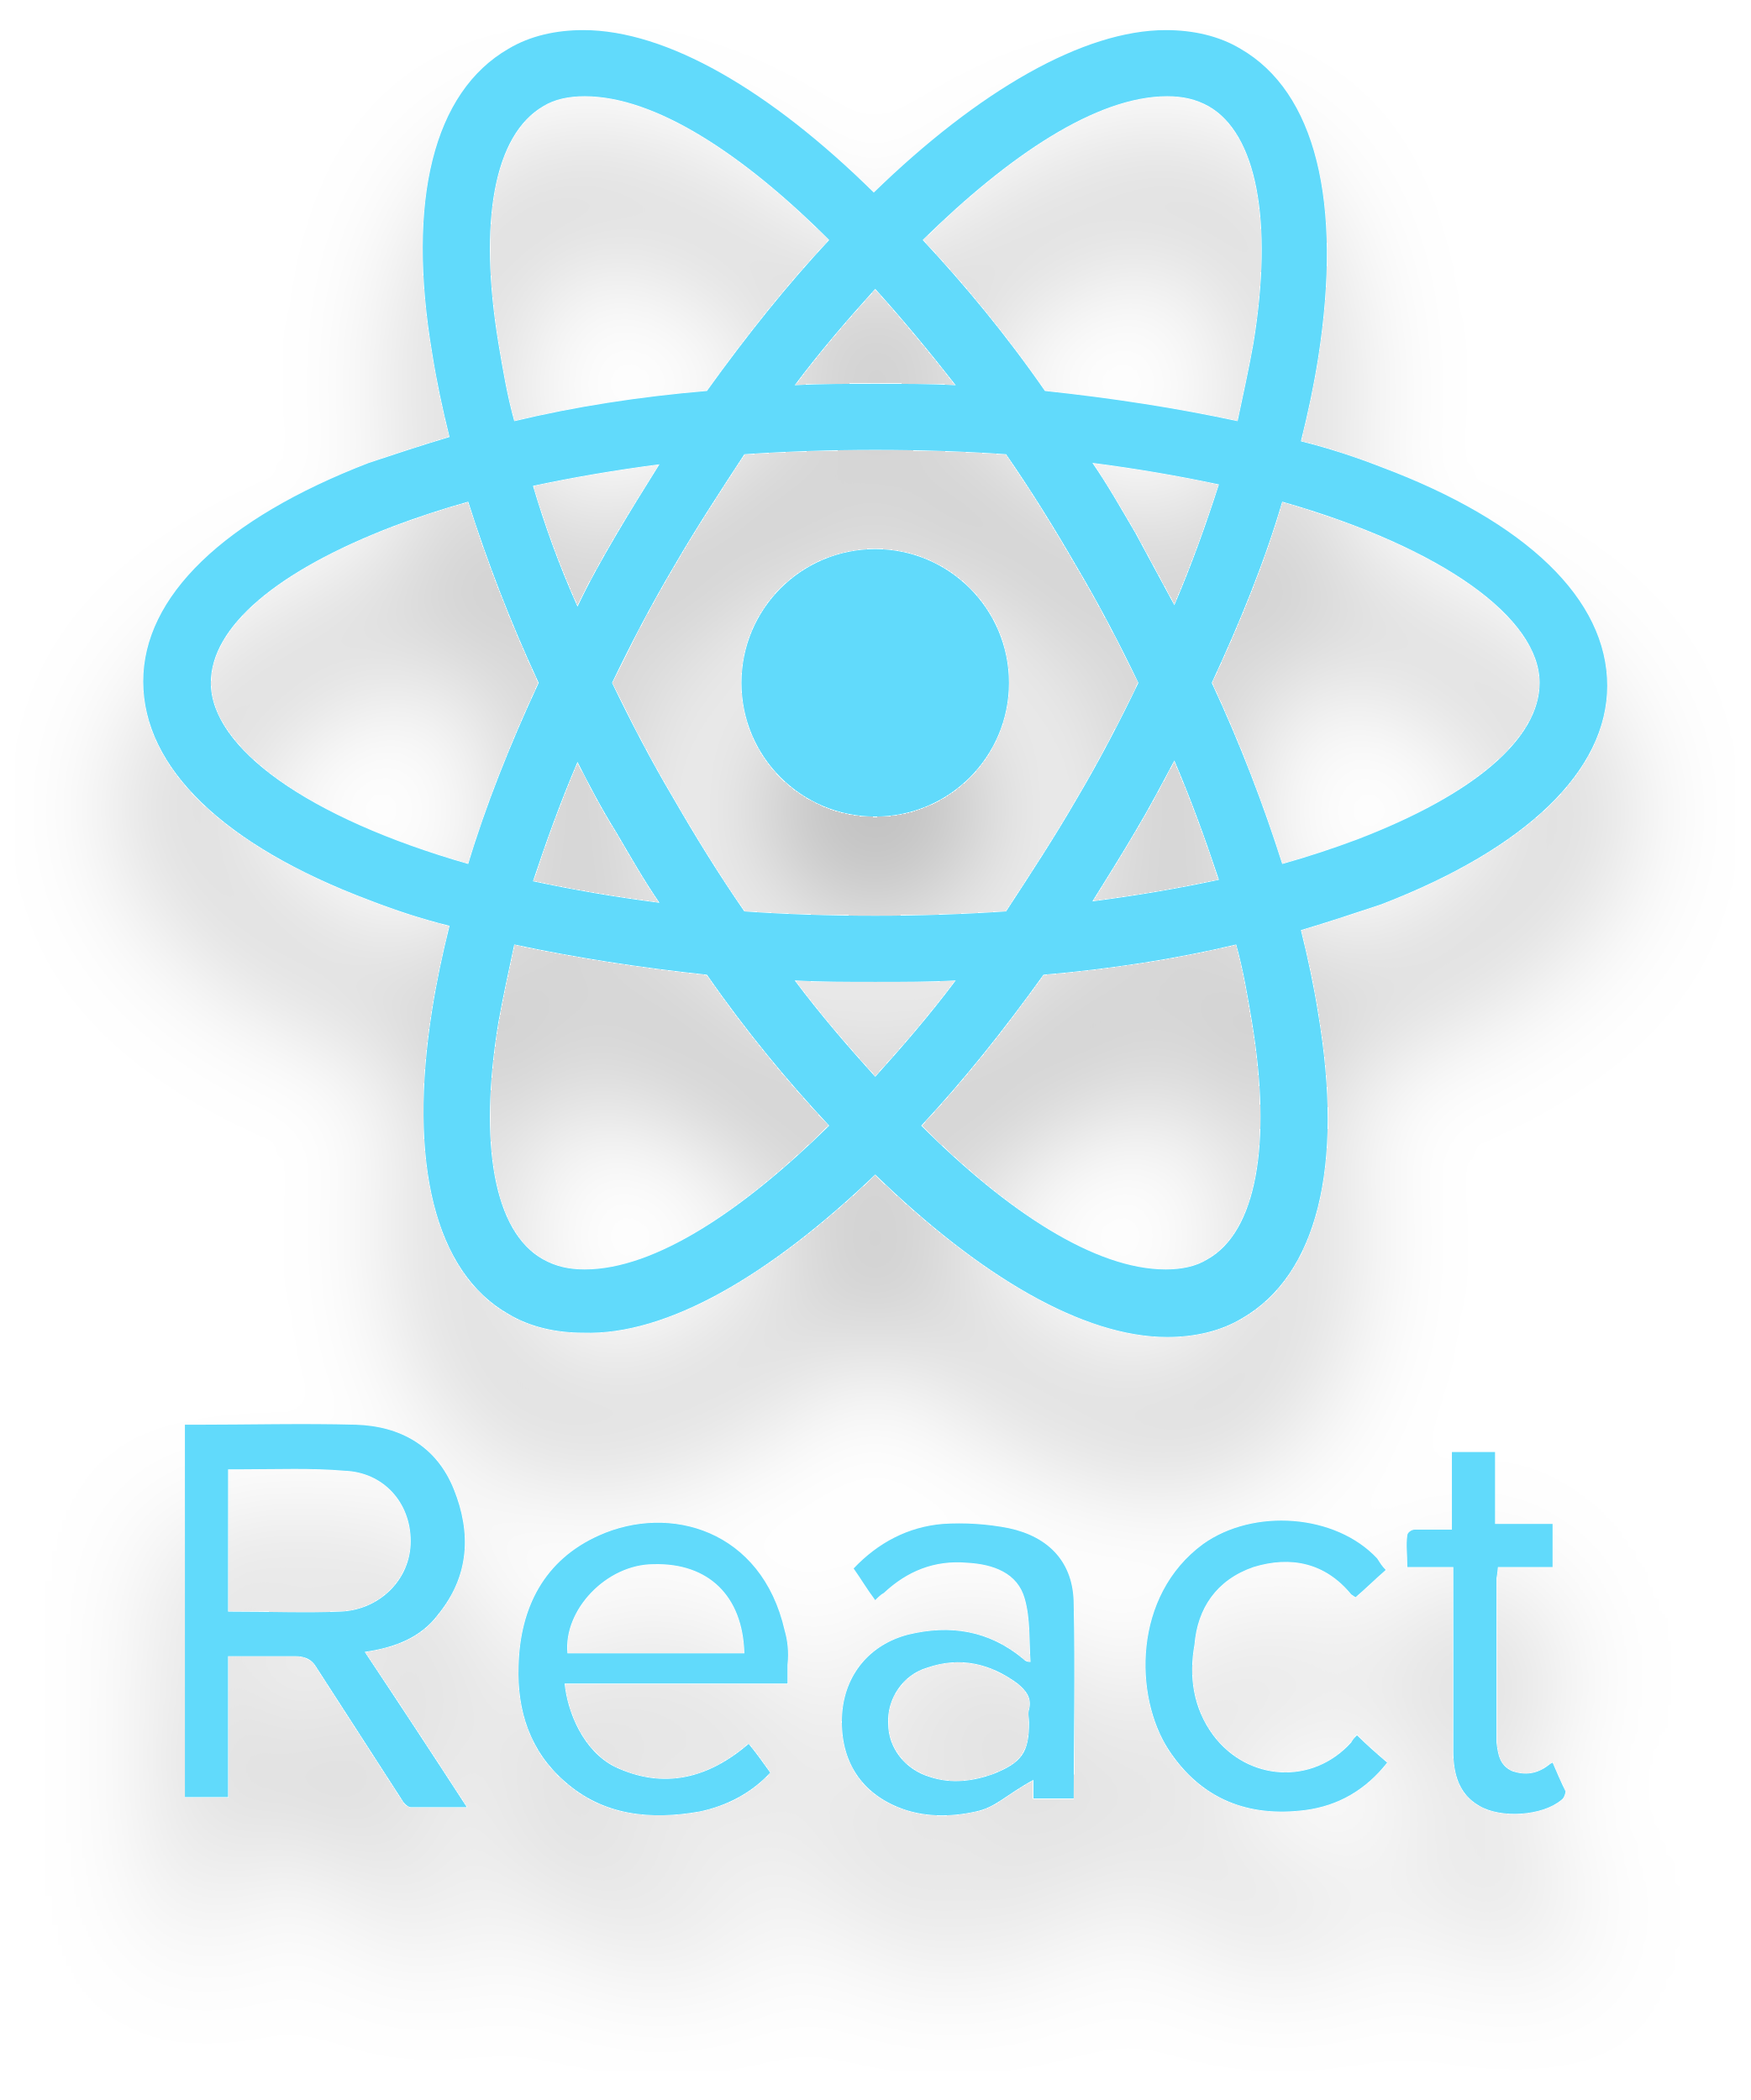
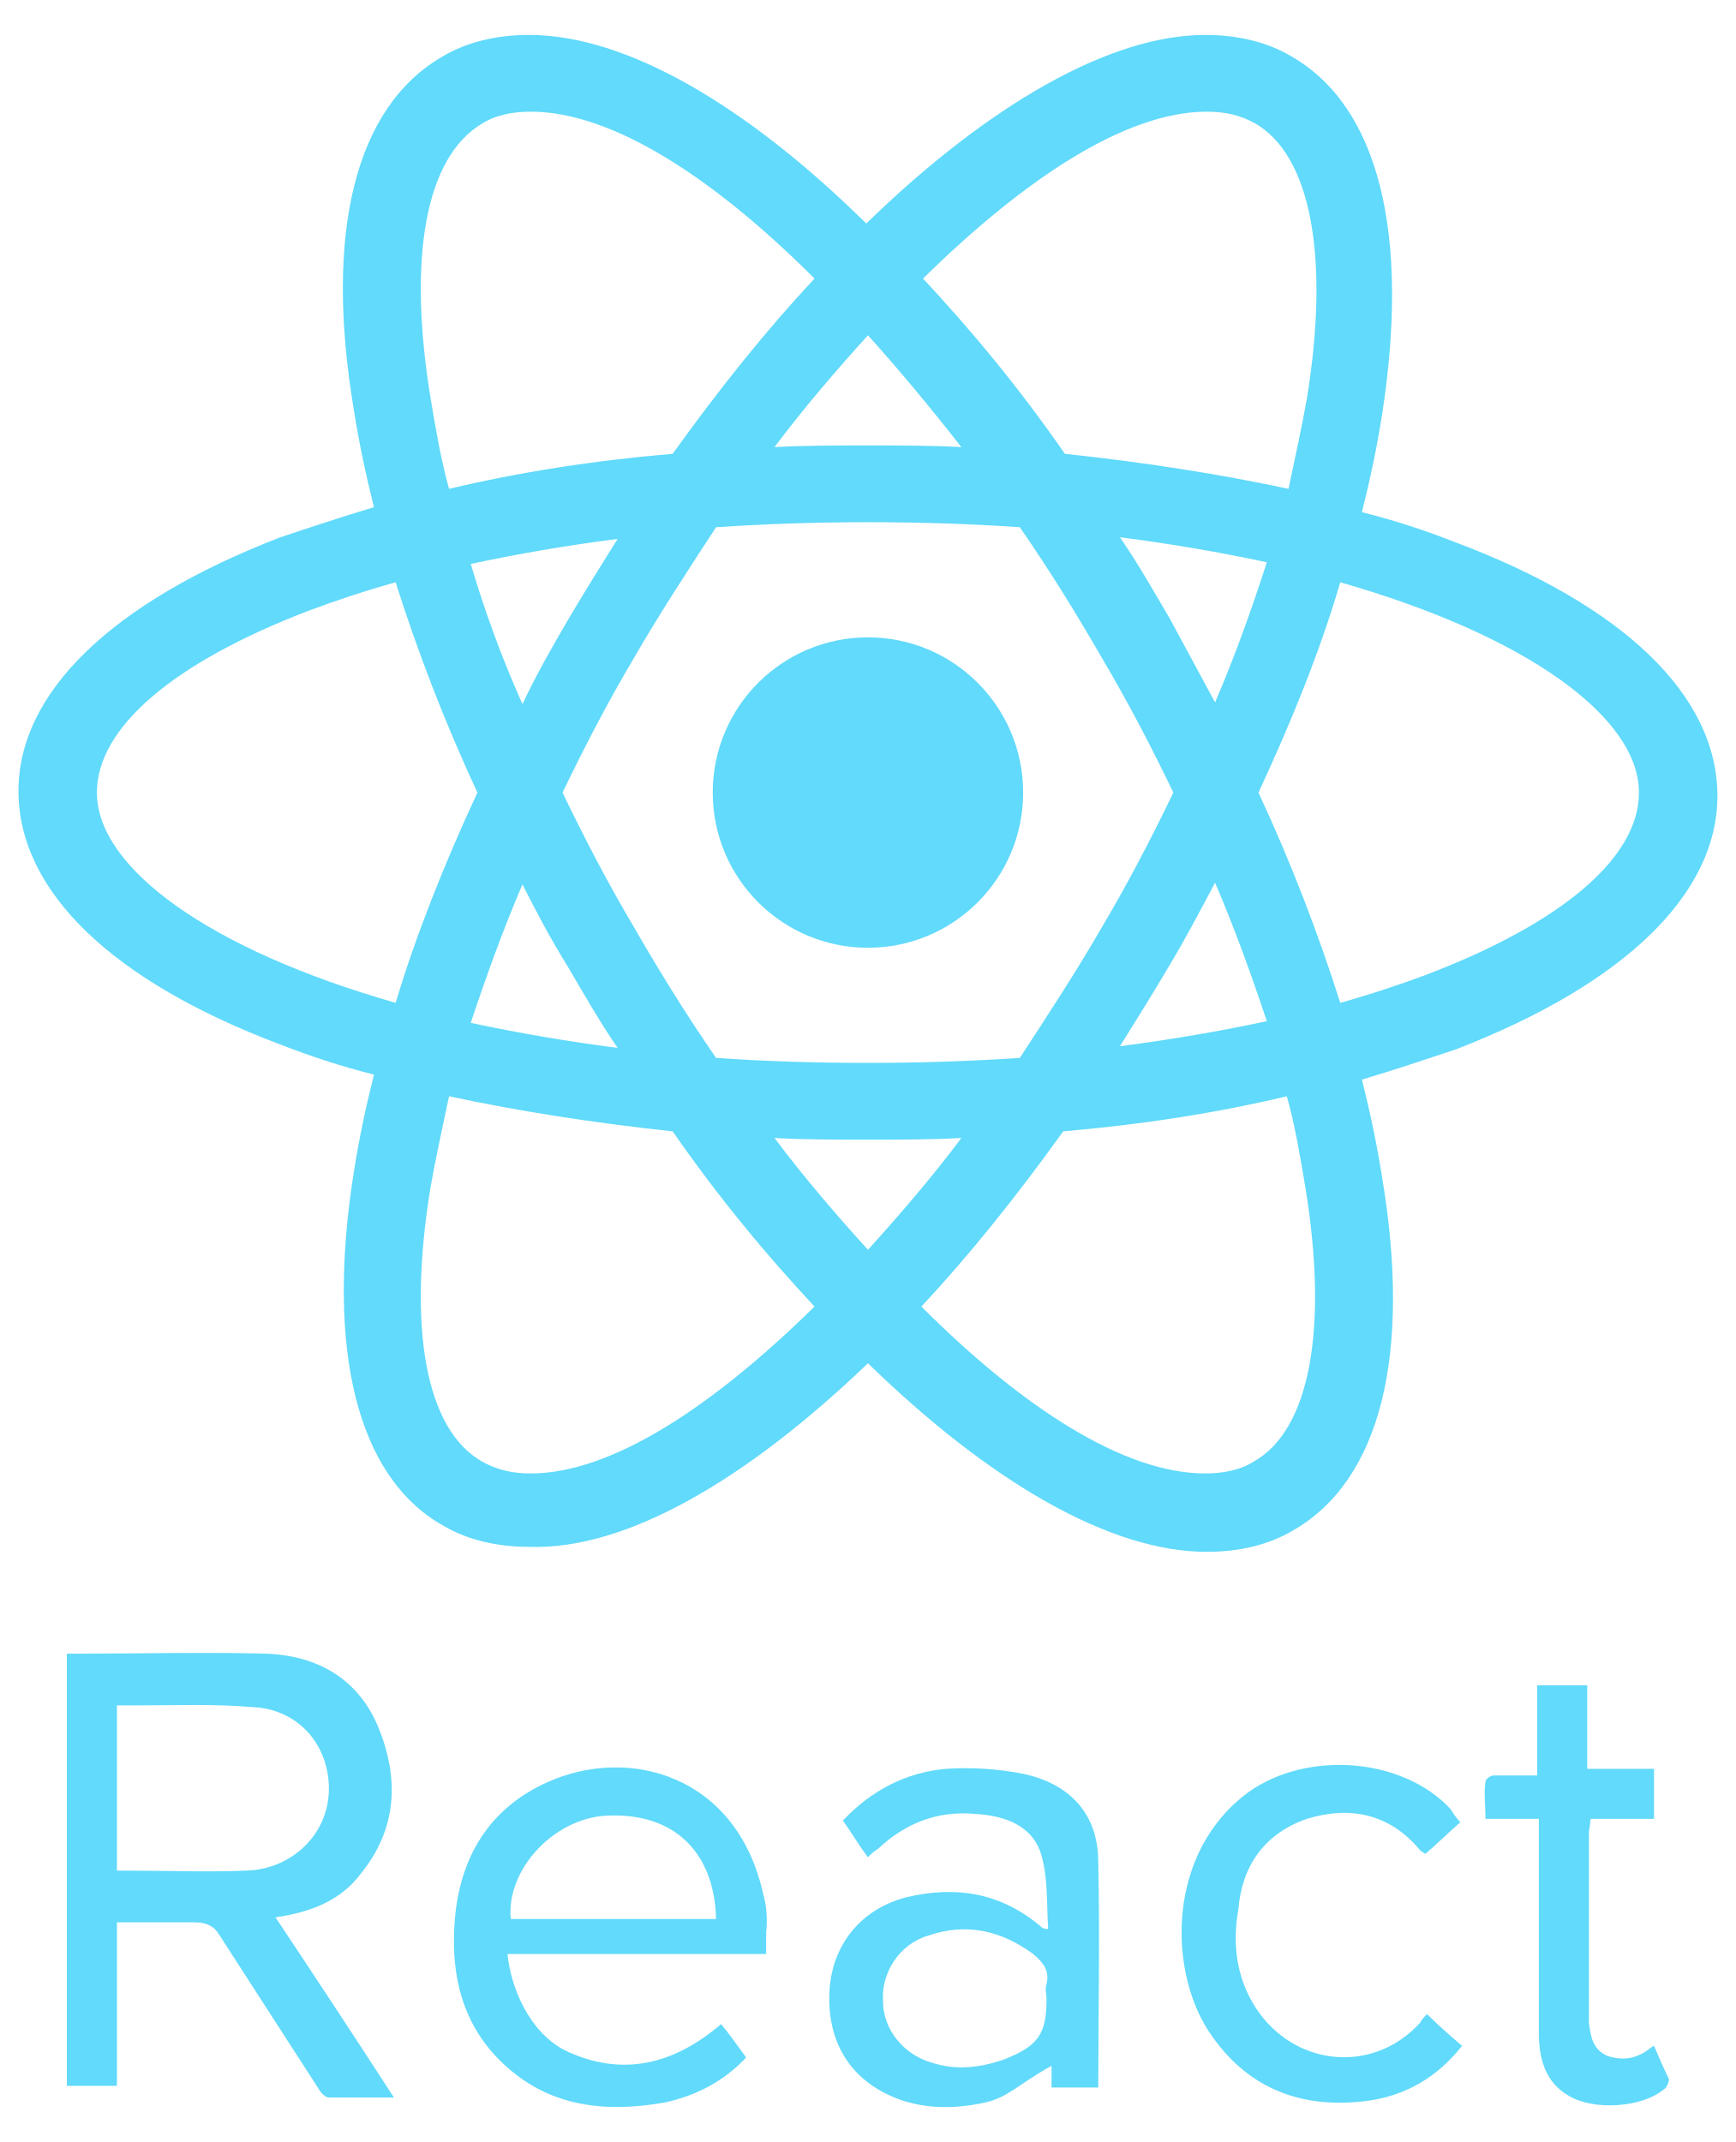
- <svg xmlns="http://www.w3.org/2000/svg" width="55" height="66" viewBox="0 0 55 66" fill="none">
-   <g filter="url(#filter0_d_9_6)">
-     <path d="M27.5 25.663C29.821 25.663 31.702 23.782 31.702 21.461C31.702 19.14 29.821 17.258 27.5 17.258C25.179 17.258 23.298 19.14 23.298 21.461C23.298 23.782 25.179 25.663 27.5 25.663Z" fill="#61DAFB" />
-     <path d="M27.5 36.914C30.799 40.123 34.052 42.02 36.673 42.02C37.531 42.02 38.345 41.84 39.023 41.433C41.372 40.078 42.231 36.688 41.417 31.854C41.282 30.995 41.101 30.136 40.875 29.233C41.779 28.962 42.592 28.69 43.406 28.419C47.969 26.657 50.5 24.217 50.5 21.551C50.5 18.84 47.969 16.4 43.406 14.683C42.592 14.366 41.779 14.095 40.875 13.869C41.101 12.966 41.282 12.107 41.417 11.248C42.186 6.323 41.327 2.889 38.977 1.533C38.3 1.127 37.486 0.946 36.628 0.946C34.052 0.946 30.753 2.844 27.455 6.052C24.201 2.844 20.948 0.946 18.327 0.946C17.469 0.946 16.655 1.127 15.977 1.533C13.628 2.889 12.769 6.278 13.582 11.113C13.718 11.971 13.899 12.83 14.125 13.734C13.221 14.005 12.408 14.276 11.594 14.547C7.03 16.309 4.5 18.749 4.5 21.415C4.5 24.127 7.03 26.567 11.594 28.284C12.408 28.6 13.221 28.871 14.125 29.097C13.899 30.001 13.718 30.859 13.582 31.718C12.814 36.553 13.673 39.987 15.977 41.297C16.655 41.704 17.469 41.885 18.327 41.885C20.948 41.975 24.201 40.078 27.5 36.914ZM24.97 30.814C25.783 30.859 26.642 30.859 27.5 30.859C28.358 30.859 29.217 30.859 30.03 30.814C29.217 31.899 28.358 32.893 27.5 33.842C26.642 32.893 25.783 31.899 24.97 30.814ZM19.366 26.16C19.818 26.928 20.225 27.651 20.722 28.374C19.321 28.193 18.011 27.967 16.746 27.696C17.152 26.476 17.604 25.211 18.146 23.946C18.508 24.669 18.915 25.437 19.366 26.16ZM16.746 15.27C18.011 14.999 19.321 14.773 20.722 14.592C20.27 15.315 19.818 16.038 19.366 16.806C18.915 17.575 18.508 18.297 18.146 19.066C17.559 17.755 17.107 16.49 16.746 15.27ZM19.231 21.461C19.818 20.241 20.451 19.02 21.174 17.8C21.852 16.626 22.62 15.451 23.388 14.276C24.744 14.185 26.099 14.14 27.5 14.14C28.946 14.14 30.302 14.185 31.612 14.276C32.425 15.451 33.148 16.626 33.826 17.8C34.549 19.02 35.182 20.241 35.769 21.461C35.182 22.681 34.549 23.901 33.826 25.121C33.148 26.296 32.38 27.47 31.612 28.645C30.256 28.736 28.901 28.781 27.5 28.781C26.054 28.781 24.698 28.736 23.388 28.645C22.575 27.47 21.852 26.296 21.174 25.121C20.451 23.901 19.818 22.681 19.231 21.461ZM36.899 19.02L35.679 16.761C35.227 15.993 34.82 15.27 34.323 14.547C35.724 14.728 37.034 14.954 38.3 15.225C37.893 16.49 37.441 17.755 36.899 19.02ZM36.899 23.901C37.441 25.166 37.893 26.431 38.3 27.651C37.034 27.922 35.724 28.148 34.323 28.329C34.775 27.606 35.227 26.883 35.679 26.115C36.086 25.437 36.492 24.669 36.899 23.901ZM37.938 39.58C37.577 39.806 37.125 39.897 36.628 39.897C34.414 39.897 31.657 38.089 28.946 35.378C30.256 33.977 31.522 32.396 32.787 30.634C34.911 30.453 36.944 30.136 38.842 29.684C39.068 30.498 39.203 31.311 39.339 32.125C39.971 35.965 39.474 38.722 37.938 39.58ZM40.288 15.767C45.349 17.213 48.376 19.427 48.376 21.461C48.376 23.223 46.298 24.985 42.638 26.386C41.914 26.657 41.101 26.928 40.288 27.154C39.7 25.301 38.977 23.404 38.074 21.461C38.977 19.517 39.746 17.62 40.288 15.767ZM36.673 3.024C37.17 3.024 37.577 3.115 37.983 3.341C39.474 4.199 40.017 6.91 39.384 10.796C39.248 11.565 39.068 12.378 38.887 13.237C36.989 12.83 34.956 12.514 32.832 12.288C31.612 10.525 30.302 8.944 28.991 7.543C31.702 4.877 34.459 3.024 36.673 3.024ZM30.03 12.107C29.217 12.062 28.358 12.062 27.5 12.062C26.642 12.062 25.783 12.062 24.97 12.107C25.783 11.022 26.642 10.028 27.5 9.079C28.358 10.028 29.217 11.068 30.03 12.107ZM17.062 3.341C17.423 3.115 17.875 3.024 18.372 3.024C20.586 3.024 23.343 4.832 26.054 7.543C24.744 8.944 23.478 10.525 22.213 12.288C20.089 12.468 18.056 12.785 16.158 13.237C15.932 12.423 15.797 11.61 15.661 10.796C15.028 6.956 15.525 4.244 17.062 3.341ZM14.712 27.154C9.651 25.708 6.624 23.494 6.624 21.461C6.624 19.698 8.702 17.936 12.363 16.535C13.085 16.264 13.899 15.993 14.712 15.767C15.3 17.62 16.023 19.517 16.926 21.461C16.023 23.404 15.254 25.347 14.712 27.154ZM15.661 32.125C15.797 31.356 15.977 30.543 16.158 29.684C18.056 30.091 20.089 30.407 22.213 30.634C23.433 32.396 24.744 33.977 26.054 35.378C23.343 38.044 20.586 39.897 18.372 39.897C17.875 39.897 17.469 39.806 17.062 39.58C15.525 38.722 15.028 35.965 15.661 32.125ZM13.763 50.742C14.757 49.522 14.803 48.166 14.26 46.81C13.718 45.455 12.588 44.822 11.188 44.777C9.516 44.732 7.799 44.777 6.127 44.777H5.81V56.48H7.166V52.052H9.29C9.561 52.052 9.787 52.142 9.922 52.368L12.634 56.571C12.679 56.661 12.814 56.797 12.905 56.797H14.667C13.582 55.125 12.543 53.543 11.459 51.916C12.408 51.781 13.221 51.465 13.763 50.742ZM7.166 50.651V46.178H7.663C8.702 46.178 9.787 46.133 10.826 46.223C12.046 46.268 12.905 47.217 12.905 48.437C12.905 49.657 11.911 50.606 10.691 50.651C9.606 50.696 8.522 50.651 7.166 50.651ZM24.653 51.239C23.93 48.075 21.038 47.262 18.824 48.256C17.107 49.024 16.339 50.516 16.294 52.368C16.248 53.769 16.655 55.034 17.74 55.983C18.96 57.068 20.451 57.203 21.987 56.932C22.846 56.751 23.614 56.345 24.201 55.712C23.975 55.396 23.75 55.079 23.524 54.808C22.258 55.893 20.858 56.254 19.321 55.531C18.327 55.034 17.83 53.814 17.74 52.91H24.744V52.323C24.789 51.916 24.744 51.555 24.653 51.239ZM17.83 51.962C17.695 50.606 19.05 49.16 20.541 49.16C22.258 49.115 23.343 50.154 23.388 51.962H17.83ZM31.702 48.03C31.025 47.895 30.302 47.85 29.624 47.895C28.539 47.985 27.59 48.482 26.822 49.295C27.048 49.612 27.229 49.928 27.5 50.29C27.59 50.199 27.681 50.109 27.771 50.064C28.494 49.386 29.353 49.024 30.392 49.115C31.205 49.16 31.974 49.431 32.199 50.244C32.38 50.877 32.335 51.555 32.38 52.233C32.245 52.233 32.199 52.188 32.154 52.142C31.07 51.239 29.85 51.058 28.539 51.374C27.319 51.69 26.551 52.639 26.461 53.859C26.37 55.26 27.003 56.3 28.223 56.797C28.991 57.113 29.85 57.113 30.663 56.932C31.296 56.797 31.567 56.435 32.471 55.938V56.525H33.736C33.736 54.718 33.781 52.504 33.736 50.425C33.736 49.115 32.968 48.301 31.702 48.03ZM32.335 53.724C32.29 53.859 32.335 53.995 32.335 54.13C32.335 55.079 32.109 55.396 31.205 55.757C30.573 55.983 29.895 56.074 29.217 55.848C28.449 55.622 27.907 54.944 27.907 54.176C27.861 53.407 28.358 52.639 29.127 52.413C30.166 52.052 31.115 52.278 31.974 52.91C32.245 53.136 32.425 53.362 32.335 53.724ZM39.384 49.25C40.559 48.889 41.643 49.115 42.457 50.109L42.592 50.199C42.909 49.928 43.18 49.657 43.541 49.341C43.406 49.205 43.361 49.115 43.27 48.979C41.96 47.578 39.384 47.398 37.803 48.527C35.588 50.154 35.634 53.317 36.718 54.989C37.757 56.571 39.248 57.113 41.011 56.887C42.05 56.751 42.909 56.254 43.586 55.396C43.27 55.125 42.954 54.853 42.638 54.537C42.547 54.628 42.502 54.673 42.457 54.763C41.237 56.119 39.203 55.983 38.119 54.537C37.486 53.679 37.351 52.684 37.531 51.69C37.622 50.561 38.209 49.657 39.384 49.25ZM48.783 55.396C48.693 55.441 48.647 55.486 48.647 55.486C48.286 55.757 47.924 55.802 47.518 55.667C47.111 55.486 47.066 55.125 47.021 54.763V49.612C47.021 49.522 47.021 49.702 47.066 49.25H48.783V47.895H46.975V45.635H45.62V48.075H44.445C44.355 48.075 44.219 48.166 44.219 48.256C44.174 48.572 44.219 48.798 44.219 49.25H45.665V55.034C45.665 55.757 45.846 56.39 46.478 56.751C47.156 57.158 48.467 57.068 49.054 56.571C49.144 56.525 49.19 56.345 49.19 56.3C49.054 56.028 48.919 55.712 48.783 55.396Z" fill="#61DAFB" />
-   </g>
-   <defs>
-     <filter id="filter0_d_9_6" x="0.5" y="0.946" width="54" height="64.108" filterUnits="userSpaceOnUse" color-interpolation-filters="sRGB">
-       <feFlood flood-opacity="0" result="BackgroundImageFix" />
-       <feColorMatrix in="SourceAlpha" type="matrix" values="0 0 0 0 0 0 0 0 0 0 0 0 0 0 0 0 0 0 127 0" result="hardAlpha" />
-       <feOffset dy="4" />
-       <feGaussianBlur stdDeviation="2" />
-       <feComposite in2="hardAlpha" operator="out" />
-       <feColorMatrix type="matrix" values="0 0 0 0 0 0 0 0 0 0 0 0 0 0 0 0 0 0 0.25 0" />
-       <feBlend mode="normal" in2="BackgroundImageFix" result="effect1_dropShadow_9_6" />
-       <feBlend mode="normal" in="SourceGraphic" in2="effect1_dropShadow_9_6" result="shape" />
-     </filter>
-   </defs>
+ <svg xmlns="http://www.w3.org/2000/svg" width="47" height="58" viewBox="0 0 47 58" fill="none">
+   <path d="M23.5 25.663C25.821 25.663 27.702 23.782 27.702 21.461C27.702 19.14 25.821 17.258 23.5 17.258C21.179 17.258 19.298 19.14 19.298 21.461C19.298 23.782 21.179 25.663 23.5 25.663Z" fill="#61DAFB" />
+   <path d="M23.5 36.914C26.799 40.123 30.052 42.02 32.673 42.02C33.531 42.02 34.345 41.84 35.023 41.433C37.372 40.078 38.231 36.688 37.417 31.854C37.282 30.995 37.101 30.136 36.875 29.233C37.779 28.962 38.592 28.69 39.406 28.419C43.969 26.657 46.5 24.217 46.5 21.551C46.5 18.84 43.969 16.4 39.406 14.683C38.592 14.366 37.779 14.095 36.875 13.869C37.101 12.966 37.282 12.107 37.417 11.248C38.186 6.323 37.327 2.889 34.977 1.533C34.3 1.127 33.486 0.946 32.628 0.946C30.052 0.946 26.753 2.844 23.455 6.052C20.201 2.844 16.948 0.946 14.327 0.946C13.469 0.946 12.655 1.127 11.977 1.533C9.628 2.889 8.769 6.278 9.583 11.113C9.718 11.971 9.899 12.83 10.125 13.734C9.221 14.005 8.408 14.276 7.594 14.547C3.03 16.309 0.5 18.749 0.5 21.415C0.5 24.127 3.03 26.567 7.594 28.284C8.408 28.6 9.221 28.871 10.125 29.097C9.899 30.001 9.718 30.859 9.583 31.718C8.814 36.553 9.673 39.987 11.977 41.297C12.655 41.704 13.469 41.885 14.327 41.885C16.948 41.975 20.201 40.078 23.5 36.914ZM20.97 30.814C21.783 30.859 22.642 30.859 23.5 30.859C24.358 30.859 25.217 30.859 26.03 30.814C25.217 31.899 24.358 32.893 23.5 33.842C22.642 32.893 21.783 31.899 20.97 30.814ZM15.366 26.16C15.818 26.928 16.225 27.651 16.722 28.374C15.321 28.193 14.011 27.967 12.746 27.696C13.152 26.476 13.604 25.211 14.146 23.946C14.508 24.669 14.915 25.437 15.366 26.16ZM12.746 15.27C14.011 14.999 15.321 14.773 16.722 14.592C16.27 15.315 15.818 16.038 15.366 16.806C14.915 17.575 14.508 18.297 14.146 19.066C13.559 17.755 13.107 16.49 12.746 15.27ZM15.231 21.461C15.818 20.241 16.451 19.02 17.174 17.8C17.852 16.626 18.62 15.451 19.388 14.276C20.744 14.185 22.099 14.14 23.5 14.14C24.946 14.14 26.302 14.185 27.612 14.276C28.425 15.451 29.148 16.626 29.826 17.8C30.549 19.02 31.182 20.241 31.769 21.461C31.182 22.681 30.549 23.901 29.826 25.121C29.148 26.296 28.38 27.47 27.612 28.645C26.256 28.736 24.901 28.781 23.5 28.781C22.054 28.781 20.698 28.736 19.388 28.645C18.575 27.47 17.852 26.296 17.174 25.121C16.451 23.901 15.818 22.681 15.231 21.461ZM32.899 19.02L31.679 16.761C31.227 15.993 30.82 15.27 30.323 14.547C31.724 14.728 33.034 14.954 34.3 15.225C33.893 16.49 33.441 17.755 32.899 19.02ZM32.899 23.901C33.441 25.166 33.893 26.431 34.3 27.651C33.034 27.922 31.724 28.148 30.323 28.329C30.775 27.606 31.227 26.883 31.679 26.115C32.086 25.437 32.492 24.669 32.899 23.901ZM33.938 39.58C33.577 39.806 33.125 39.897 32.628 39.897C30.414 39.897 27.657 38.089 24.946 35.378C26.256 33.977 27.522 32.396 28.787 30.634C30.911 30.453 32.944 30.136 34.842 29.684C35.068 30.498 35.203 31.311 35.339 32.125C35.971 35.965 35.474 38.722 33.938 39.58ZM36.288 15.767C41.349 17.213 44.376 19.427 44.376 21.461C44.376 23.223 42.298 24.985 38.638 26.386C37.914 26.657 37.101 26.928 36.288 27.154C35.7 25.301 34.977 23.404 34.074 21.461C34.977 19.517 35.746 17.62 36.288 15.767ZM32.673 3.024C33.17 3.024 33.577 3.115 33.983 3.341C35.474 4.199 36.017 6.91 35.384 10.796C35.248 11.565 35.068 12.378 34.887 13.237C32.989 12.83 30.956 12.514 28.832 12.288C27.612 10.525 26.302 8.944 24.991 7.543C27.702 4.877 30.459 3.024 32.673 3.024ZM26.03 12.107C25.217 12.062 24.358 12.062 23.5 12.062C22.642 12.062 21.783 12.062 20.97 12.107C21.783 11.022 22.642 10.028 23.5 9.079C24.358 10.028 25.217 11.068 26.03 12.107ZM13.062 3.341C13.423 3.115 13.875 3.024 14.372 3.024C16.586 3.024 19.343 4.832 22.054 7.543C20.744 8.944 19.478 10.525 18.213 12.288C16.089 12.468 14.056 12.785 12.158 13.237C11.932 12.423 11.797 11.61 11.661 10.796C11.028 6.956 11.525 4.244 13.062 3.341ZM10.712 27.154C5.651 25.708 2.624 23.494 2.624 21.461C2.624 19.698 4.702 17.936 8.362 16.535C9.085 16.264 9.899 15.993 10.712 15.767C11.3 17.62 12.023 19.517 12.926 21.461C12.023 23.404 11.254 25.347 10.712 27.154ZM11.661 32.125C11.797 31.356 11.977 30.543 12.158 29.684C14.056 30.091 16.089 30.407 18.213 30.634C19.433 32.396 20.744 33.977 22.054 35.378C19.343 38.044 16.586 39.897 14.372 39.897C13.875 39.897 13.469 39.806 13.062 39.58C11.525 38.722 11.028 35.965 11.661 32.125ZM9.763 50.742C10.757 49.522 10.803 48.166 10.26 46.81C9.718 45.455 8.588 44.822 7.188 44.777C5.516 44.732 3.799 44.777 2.127 44.777H1.81V56.48H3.166V52.052H5.29C5.561 52.052 5.787 52.142 5.922 52.368L8.634 56.571C8.679 56.661 8.814 56.797 8.905 56.797H10.667C9.583 55.125 8.543 53.543 7.459 51.916C8.408 51.781 9.221 51.465 9.763 50.742ZM3.166 50.651V46.178H3.663C4.702 46.178 5.787 46.133 6.826 46.223C8.046 46.268 8.905 47.217 8.905 48.437C8.905 49.657 7.911 50.606 6.691 50.651C5.606 50.696 4.522 50.651 3.166 50.651ZM20.653 51.239C19.93 48.075 17.038 47.262 14.824 48.256C13.107 49.024 12.339 50.516 12.294 52.368C12.248 53.769 12.655 55.034 13.74 55.983C14.96 57.068 16.451 57.203 17.987 56.932C18.846 56.751 19.614 56.345 20.201 55.712C19.975 55.396 19.75 55.079 19.524 54.808C18.258 55.893 16.858 56.254 15.321 55.531C14.327 55.034 13.83 53.814 13.74 52.91H20.744V52.323C20.789 51.916 20.744 51.555 20.653 51.239ZM13.83 51.962C13.694 50.606 15.05 49.16 16.541 49.16C18.258 49.115 19.343 50.154 19.388 51.962H13.83ZM27.702 48.03C27.025 47.895 26.302 47.85 25.624 47.895C24.539 47.985 23.59 48.482 22.822 49.295C23.048 49.612 23.229 49.928 23.5 50.29C23.59 50.199 23.681 50.109 23.771 50.064C24.494 49.386 25.353 49.024 26.392 49.115C27.205 49.16 27.974 49.431 28.199 50.244C28.38 50.877 28.335 51.555 28.38 52.233C28.245 52.233 28.199 52.188 28.154 52.142C27.07 51.239 25.85 51.058 24.539 51.374C23.319 51.69 22.551 52.639 22.461 53.859C22.37 55.26 23.003 56.3 24.223 56.797C24.991 57.113 25.85 57.113 26.663 56.932C27.296 56.797 27.567 56.435 28.471 55.938V56.525H29.736C29.736 54.718 29.781 52.504 29.736 50.425C29.736 49.115 28.968 48.301 27.702 48.03ZM28.335 53.724C28.29 53.859 28.335 53.995 28.335 54.13C28.335 55.079 28.109 55.396 27.205 55.757C26.573 55.983 25.895 56.074 25.217 55.848C24.449 55.622 23.907 54.944 23.907 54.176C23.861 53.407 24.358 52.639 25.127 52.413C26.166 52.052 27.115 52.278 27.974 52.91C28.245 53.136 28.425 53.362 28.335 53.724ZM35.384 49.25C36.559 48.889 37.643 49.115 38.457 50.109L38.592 50.199C38.909 49.928 39.18 49.657 39.541 49.341C39.406 49.205 39.361 49.115 39.27 48.979C37.96 47.578 35.384 47.398 33.803 48.527C31.588 50.154 31.634 53.317 32.718 54.989C33.757 56.571 35.248 57.113 37.011 56.887C38.05 56.751 38.909 56.254 39.586 55.396C39.27 55.125 38.954 54.853 38.638 54.537C38.547 54.628 38.502 54.673 38.457 54.763C37.237 56.119 35.203 55.983 34.119 54.537C33.486 53.679 33.351 52.684 33.531 51.69C33.622 50.561 34.209 49.657 35.384 49.25ZM44.783 55.396C44.693 55.441 44.647 55.486 44.647 55.486C44.286 55.757 43.924 55.802 43.518 55.667C43.111 55.486 43.066 55.125 43.021 54.763V49.612C43.021 49.522 43.021 49.702 43.066 49.25H44.783V47.895H42.975V45.635H41.62V48.075H40.445C40.355 48.075 40.219 48.166 40.219 48.256C40.174 48.572 40.219 48.798 40.219 49.25H41.665V55.034C41.665 55.757 41.846 56.39 42.478 56.751C43.156 57.158 44.467 57.068 45.054 56.571C45.144 56.525 45.19 56.345 45.19 56.3C45.054 56.028 44.919 55.712 44.783 55.396Z" fill="#61DAFB" />
</svg>
